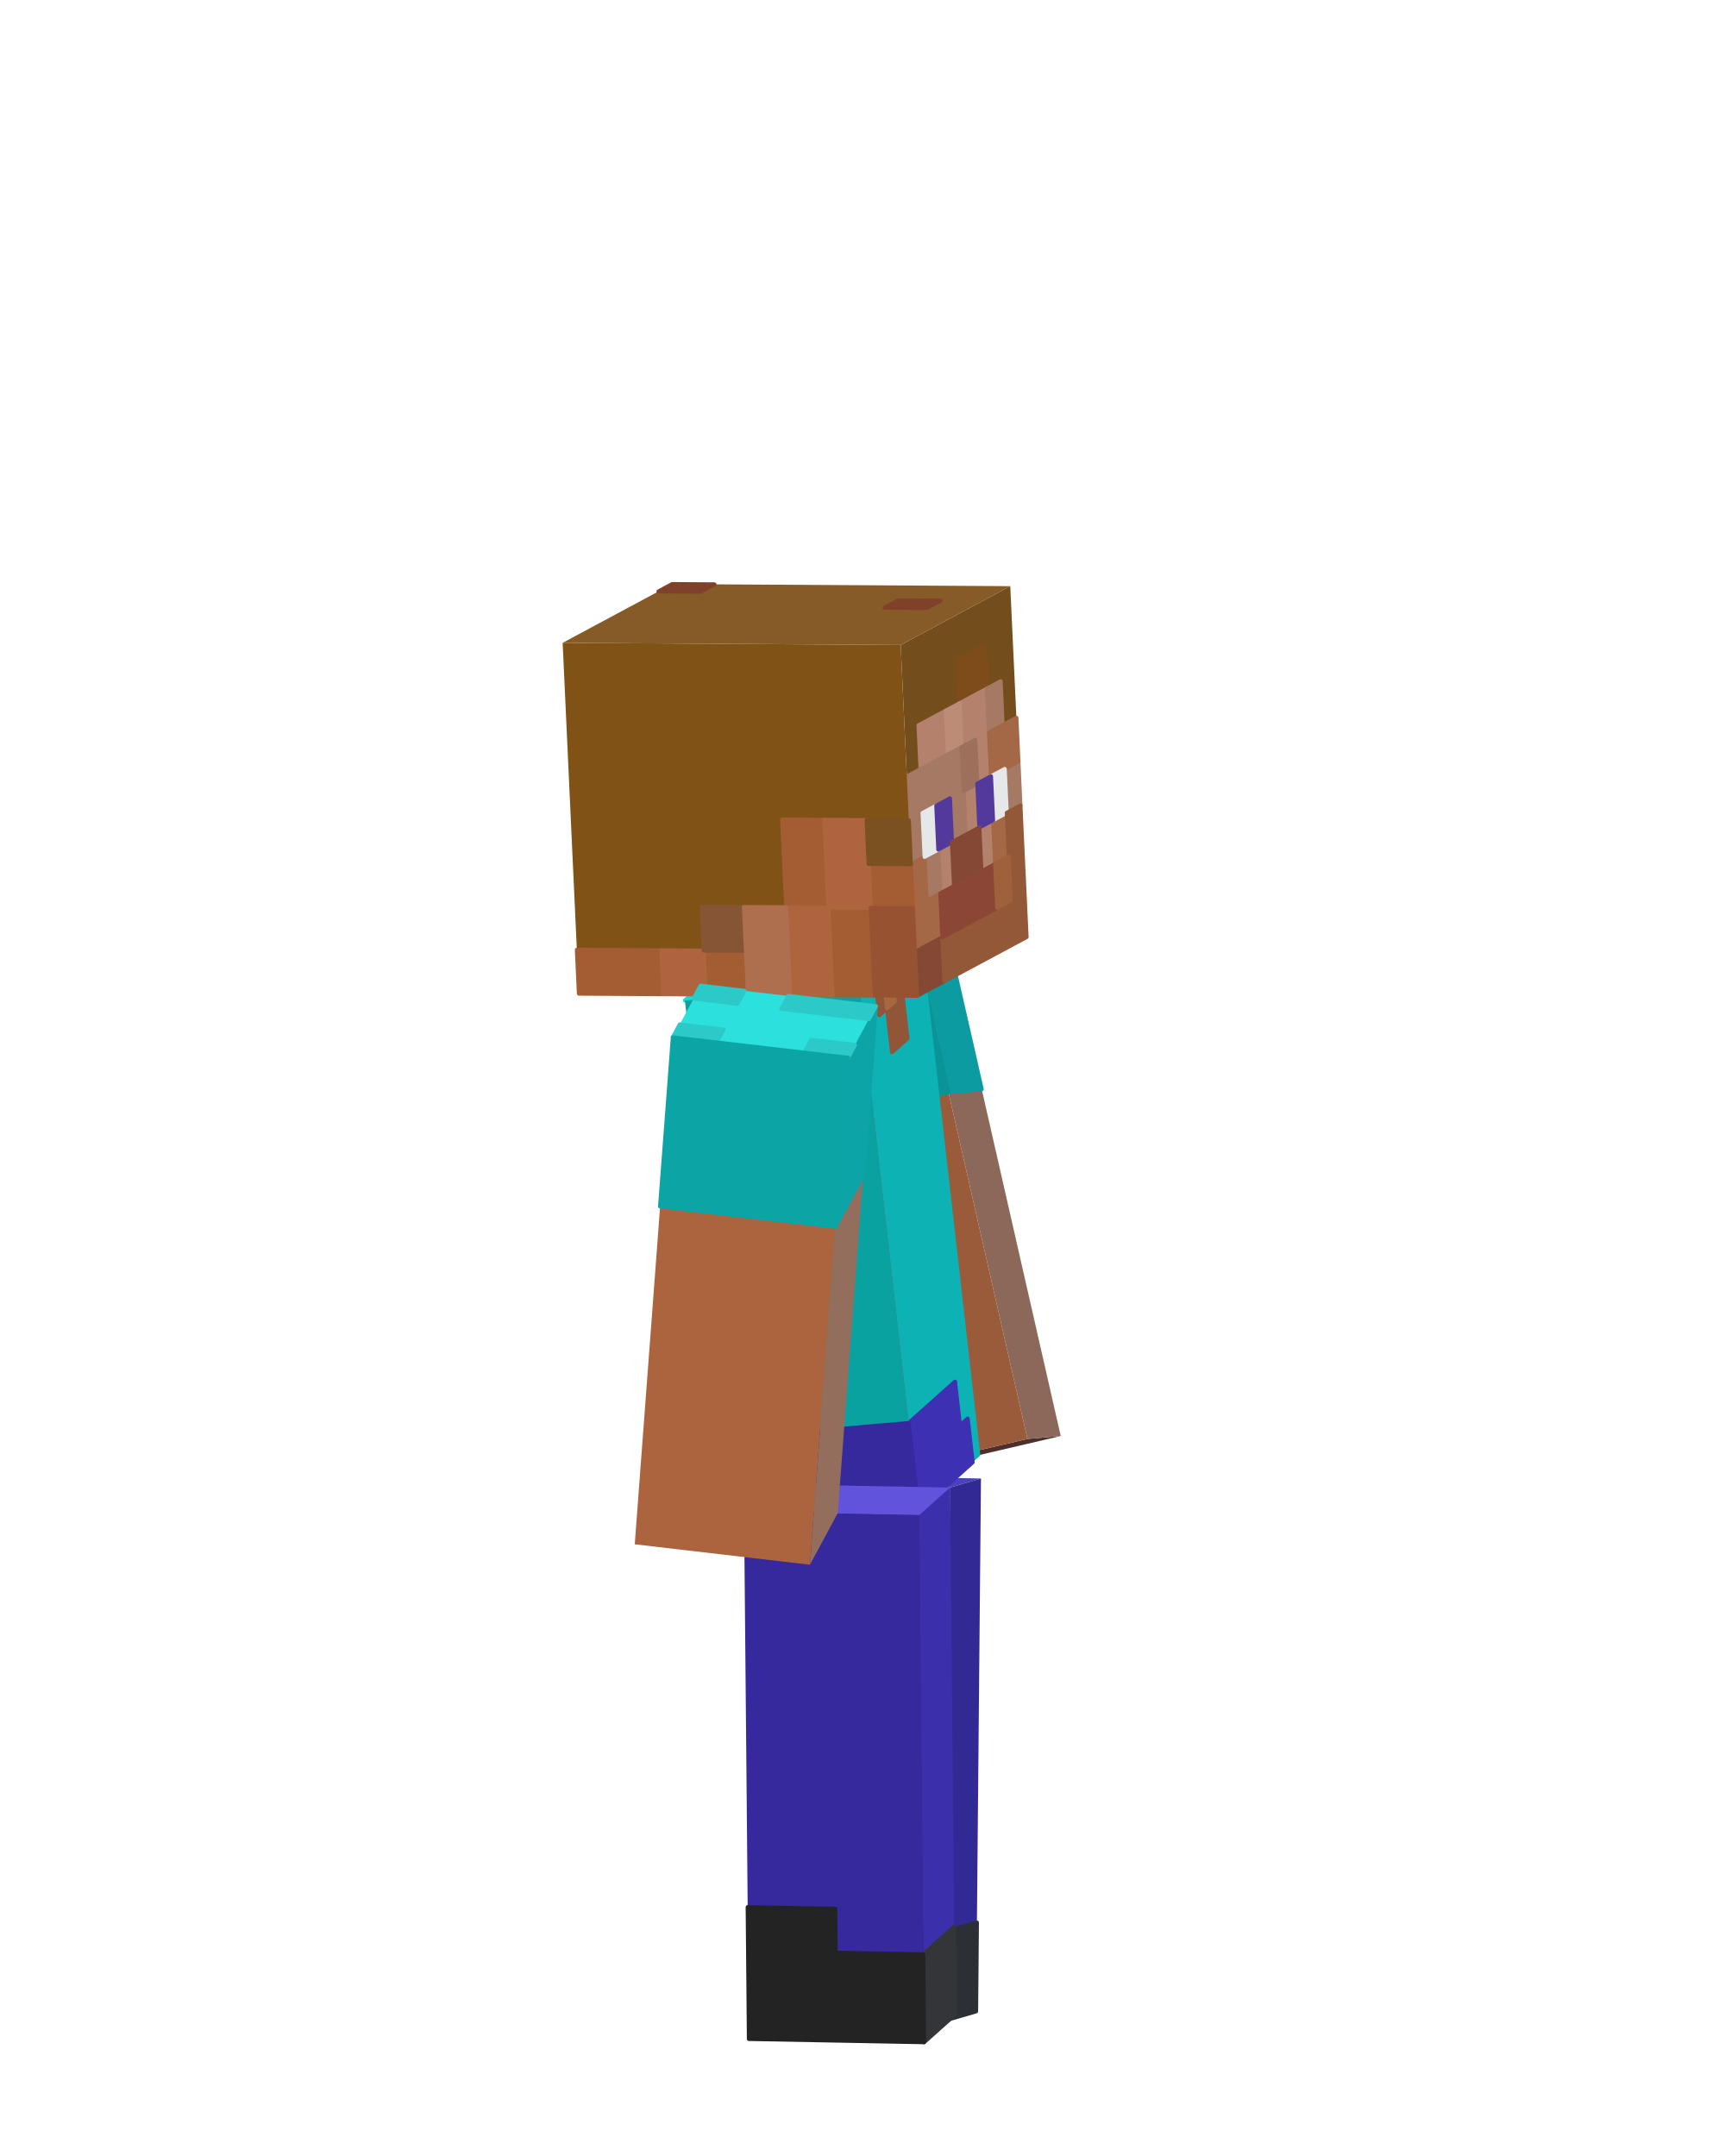
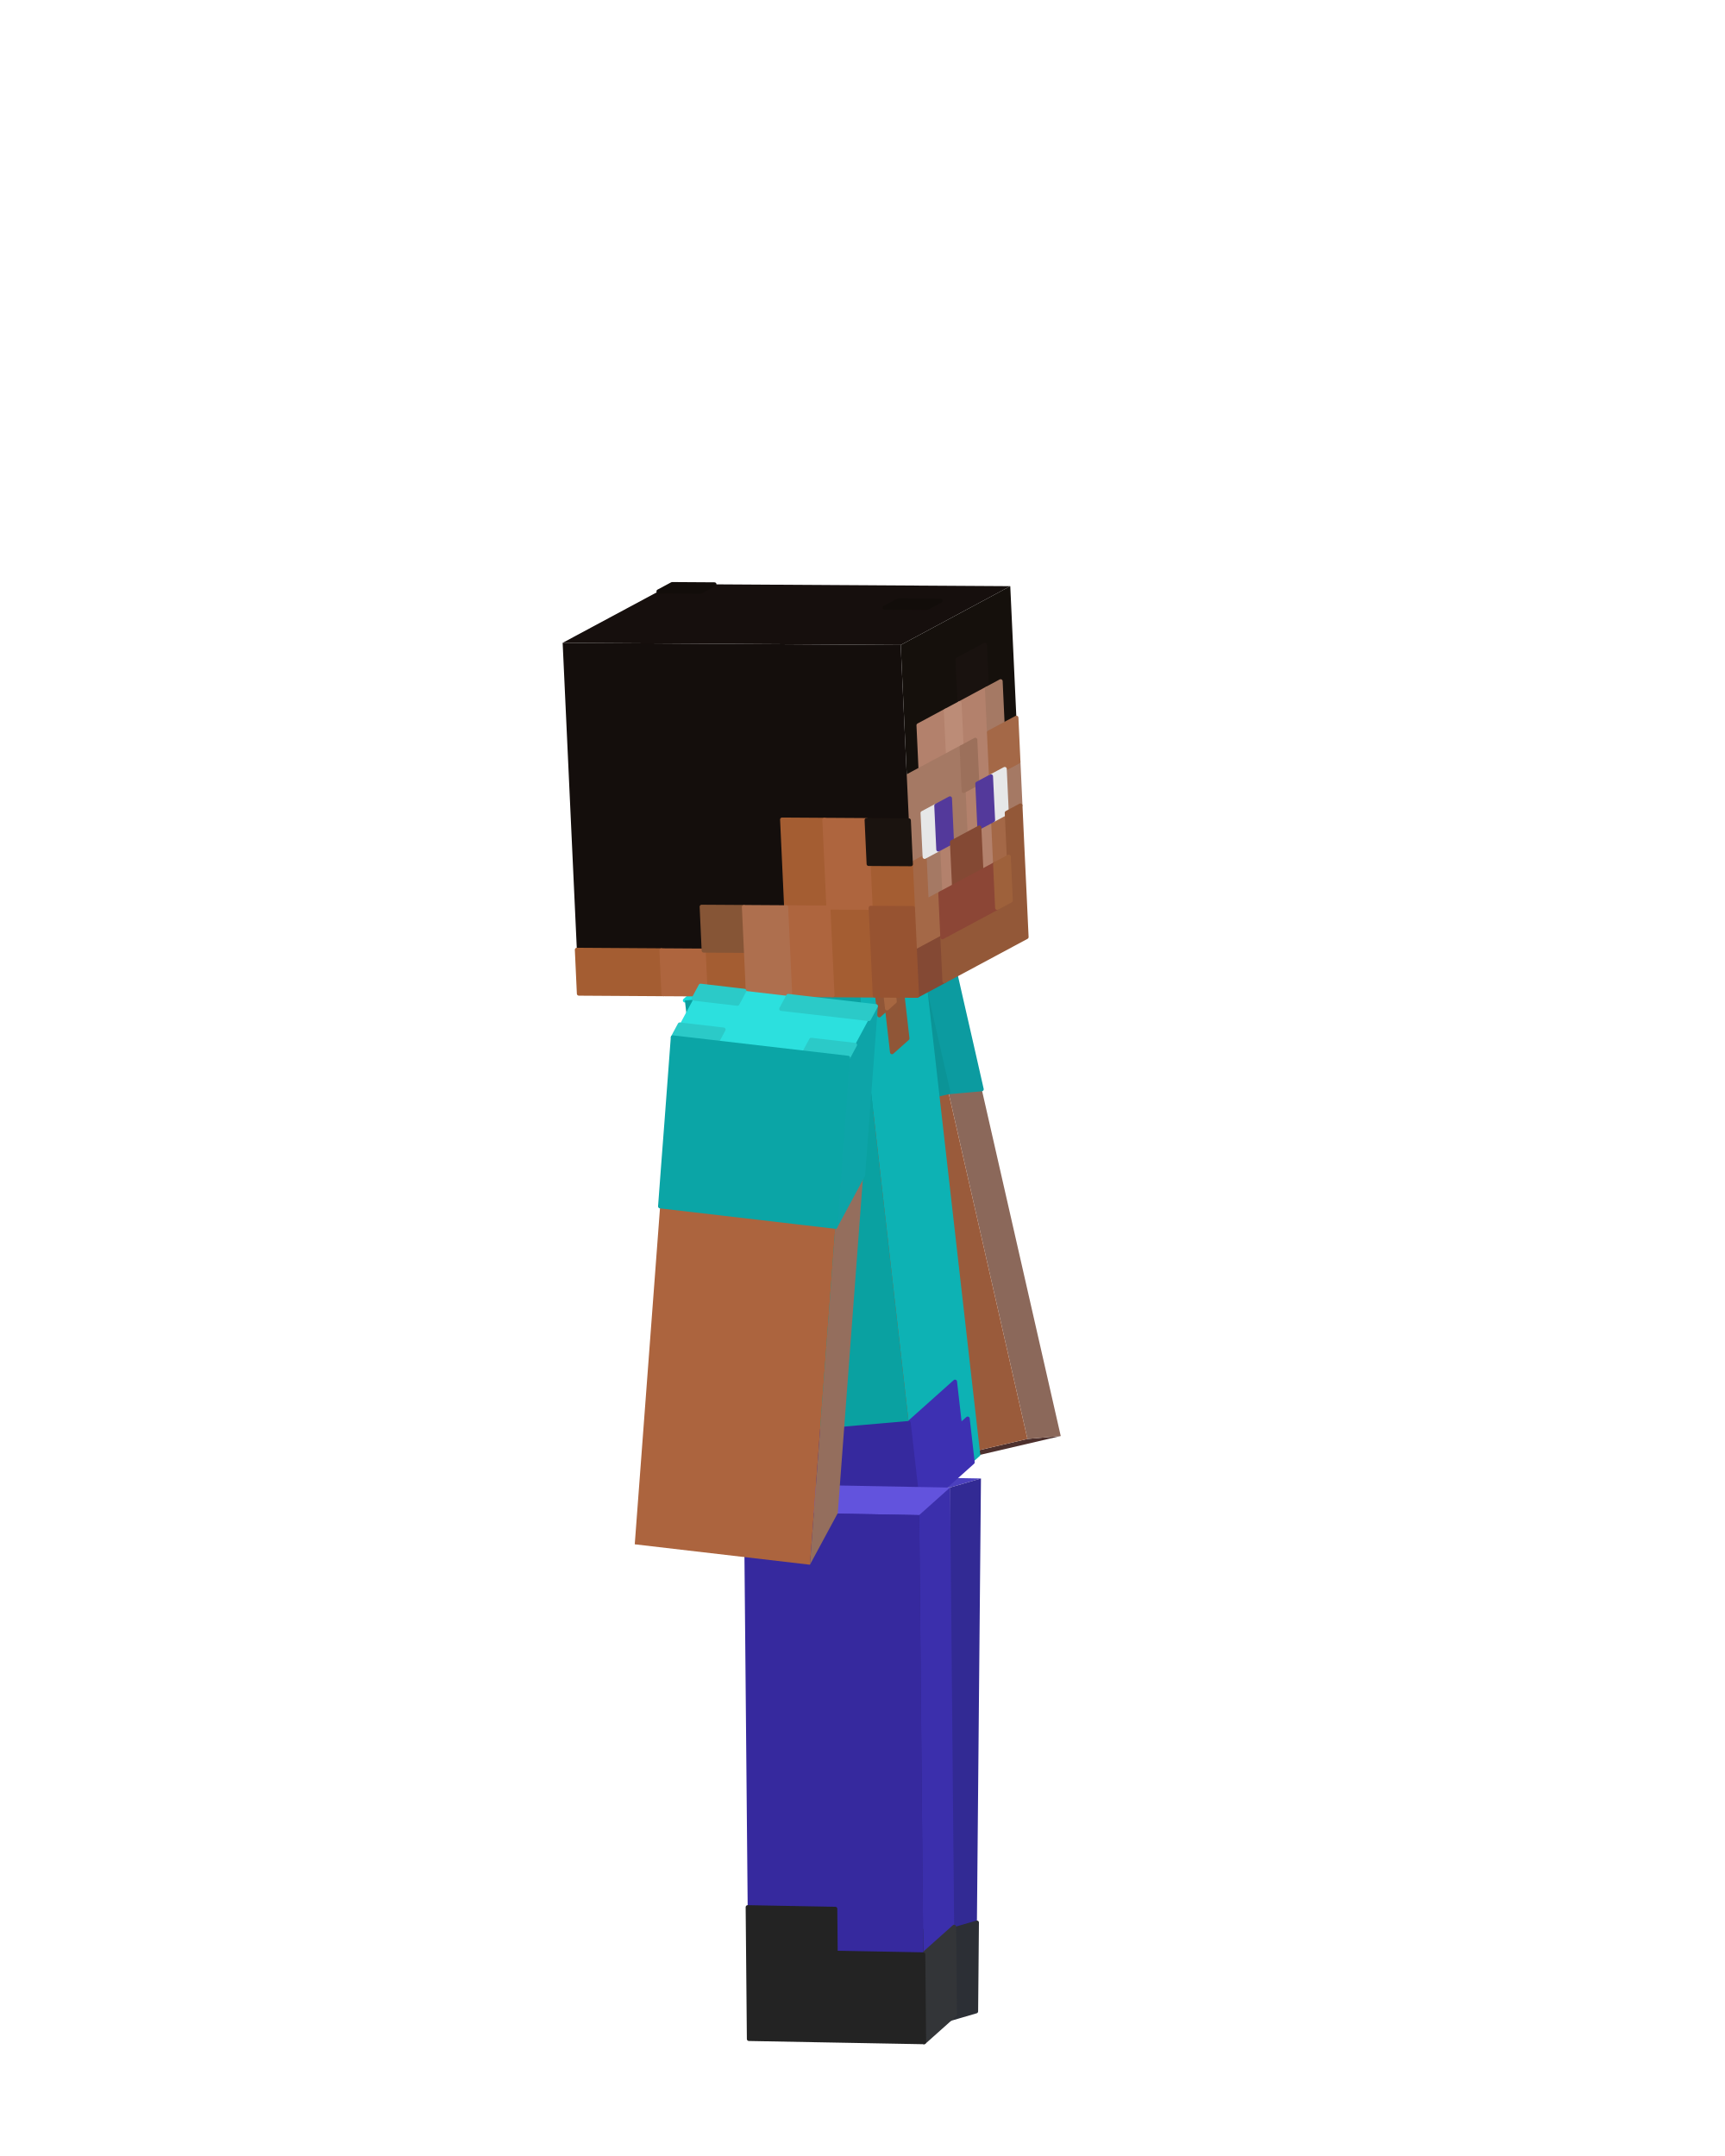
<svg xmlns="http://www.w3.org/2000/svg" viewBox="0 0 256 320" width="256" height="320" role="img" aria-labelledby="run-4-title">
  <g id="steve">
    <g id="arm-left" aria-label="Left arm">
      <g class="face" data-face="bottom">
        <path fill="#4d302d" d="M152.48 213.57L157.42 213.14L132.16 219.03L127.21 219.46Z" />
      </g>
      <g class="face" data-face="front">
        <path fill="#8b685a" d="M134.89 136.38L139.83 135.94L157.42 213.14L152.48 213.57Z" />
        <path fill="#0c9ba0" stroke="#0c9ba0" stroke-width=".6" stroke-linejoin="round" d="M134.89 136.38L139.83 135.94L141.3 142.38L136.35 142.81ZM136.35 142.81L141.3 142.38L142.76 148.81L137.82 149.24ZM137.82 149.24L142.76 148.81L144.23 155.24L139.28 155.67ZM139.28 155.67L144.23 155.24L145.69 161.67L140.75 162.11Z" />
      </g>
      <g class="face" data-face="nx">
        <path fill="#9a5b3b" d="M109.63 142.26L134.89 136.38L152.48 213.57L127.21 219.46Z" />
        <path fill="#0b9497" stroke="#0b9497" stroke-width=".6" stroke-linejoin="round" d="M109.63 142.26L134.89 136.38L136.35 142.81L111.09 148.7ZM111.09 148.7L136.35 142.81L137.82 149.24L112.56 155.13ZM112.56 155.13L137.82 149.24L139.28 155.67L114.02 161.56ZM114.02 161.56L139.28 155.67L140.75 162.11L115.49 167.99Z" />
      </g>
    </g>
    <g id="leg-left" aria-label="Left leg">
      <g class="face" data-face="top">
        <path fill="#4b40be" d="M115 220.31L119.58 218.97L145.58 219.44L141 220.78Z" />
      </g>
      <g class="face" data-face="front">
        <path fill="#322a94" d="M141 220.78L145.58 219.44L144.86 298.53L140.28 299.87Z" />
        <path fill="#2c2f35" stroke="#2c2f35" stroke-width=".6" stroke-linejoin="round" d="M140.4 286.69L144.98 285.35L144.92 291.94L140.34 293.28ZM140.34 293.28L144.92 291.94L144.86 298.53L140.28 299.87Z" />
      </g>
      <g class="face" data-face="nx">
        <path fill="#2f268a" d="M115 220.31L141 220.78L140.28 299.87L114.28 299.39Z" />
        <path fill="#1f2123" stroke="#1f2123" stroke-width=".6" stroke-linejoin="round" d="M114.46 279.62L127.46 279.86L127.4 286.45L114.4 286.21ZM114.4 286.21L140.4 286.69L140.34 293.28L114.34 292.8ZM114.34 292.8L140.34 293.28L140.28 299.87L114.28 299.39Z" />
      </g>
    </g>
    <g id="torso" aria-label="Torso">
      <g class="face" data-face="front">
        <path fill="#0db2b4" d="M127.47 146.24L136.63 138.07L145.49 216.02L136.34 224.2Z" />
        <path fill="#905637" stroke="#905637" stroke-width=".6" stroke-linejoin="round" d="M129.76 144.2L130.9 143.18L131.64 149.67L130.5 150.7ZM132.05 142.16L134.34 140.11L135.08 146.61L132.79 148.65ZM131.64 149.67L133.93 147.63L134.67 154.13L132.38 156.17Z" />
        <path fill="#a76741" stroke="#a76741" stroke-width=".6" stroke-linejoin="round" d="M130.9 143.18L132.05 142.16L132.79 148.65L131.64 149.67Z" />
        <path fill="#3d30b2" stroke="#3d30b2" stroke-width=".6" stroke-linejoin="round" d="M134.86 211.21L141.73 205.07L142.47 211.57L135.6 217.7ZM135.6 217.7L143.61 210.55L144.35 217.04L136.34 224.2Z" />
      </g>
      <g class="face" data-face="top">
        <path fill="#a15c37" d="M101.64 148.49L110.79 140.32L136.63 138.07L127.47 146.24Z" />
        <path fill="#17dedd" stroke="#17dedd" stroke-width=".6" stroke-linejoin="round" d="M101.64 148.49L102.78 147.47L109.24 146.91L108.1 147.93ZM109.65 141.34L110.79 140.32L117.25 139.75L116.11 140.78ZM108.1 147.93L109.24 146.91L115.7 146.35L114.55 147.37ZM116.11 140.78L117.25 139.75L123.71 139.19L122.56 140.21ZM114.55 147.37L115.7 146.35L122.16 145.78L121.01 146.81ZM122.56 140.21L123.71 139.19L130.17 138.63L129.02 139.65ZM121.01 146.81L122.16 145.78L128.61 145.22L127.47 146.24ZM129.02 139.65L130.17 138.63L136.63 138.07L135.48 139.09Z" />
      </g>
      <g class="face" data-face="nx">
        <path fill="#0aa1a1" d="M101.64 148.49L127.47 146.24L136.34 224.2L110.51 226.45Z" />
        <path fill="#36299e" stroke="#36299e" stroke-width=".6" stroke-linejoin="round" d="M109.03 213.45L134.86 211.21L135.6 217.7L109.77 219.95ZM109.77 219.95L135.6 217.7L136.34 224.2L110.51 226.45Z" />
      </g>
    </g>
    <g id="leg-right" aria-label="Right leg">
      <g class="face" data-face="front">
        <path fill="#3b2fac" d="M136.42 224.88L141 220.79L141.72 299.02L137.14 303.11Z" />
        <path fill="#333538" stroke="#333538" stroke-width=".6" stroke-linejoin="round" d="M137.02 290.07L141.6 285.98L141.66 292.5L137.08 296.59ZM137.08 296.59L141.66 292.5L141.72 299.02L137.14 303.11Z" />
      </g>
      <g class="face" data-face="top">
        <path fill="#6253dd" d="M110.42 224.4L115 220.31L141 220.79L136.42 224.88Z" />
      </g>
      <g class="face" data-face="nx">
        <path fill="#36299e" d="M110.42 224.4L136.42 224.88L137.14 303.11L111.14 302.63Z" />
        <path fill="#232323" stroke="#232323" stroke-width=".6" stroke-linejoin="round" d="M110.96 283.07L123.96 283.31L124.02 289.83L111.02 289.59ZM111.02 289.59L137.02 290.07L137.08 296.59L111.08 296.11ZM111.08 296.11L137.08 296.59L137.14 303.11L111.14 302.63Z" />
      </g>
    </g>
    <g id="head" aria-label="Head">
      <g class="face" data-face="top">
-         <path fill="#865b27" d="M83.5 95.41L99.75 86.69L149.93 87L133.67 95.73Z" />
-         <path fill="#80412b" stroke="#80412b" stroke-width=".6" stroke-linejoin="round" d="M97.72 87.78L99.75 86.69L106.03 86.73L103.99 87.82ZM131.29 90.2L133.32 89.11L139.59 89.15L137.56 90.24Z" />
+         <path fill="#160f0d" d="M83.5 95.41L99.75 86.69L149.93 87L133.67 95.73Z" />
+         <path fill="#120d0a" stroke="#120d0a" stroke-width=".6" stroke-linejoin="round" d="M97.72 87.78L99.75 86.69L106.03 86.73L103.99 87.82ZM131.29 90.2L133.32 89.11L139.59 89.15L137.56 90.24Z" />
      </g>
      <g class="face" data-face="front">
-         <path fill="#744d1c" d="M133.67 95.73L149.93 87L152.35 139.08L136.09 147.8Z" />
-         <path fill="#7d4c1a" stroke="#7d4c1a" stroke-width=".6" stroke-linejoin="round" d="M142.1 97.87L146.17 95.69L146.47 102.2L142.41 104.38Z" />
+         <path fill="#15100c" d="M133.67 95.73L149.93 87L152.35 139.08L136.09 147.8Z" />
+         <path fill="#19120f" stroke="#19120f" stroke-width=".6" stroke-linejoin="round" d="M142.1 97.87L146.17 95.69L146.47 102.2L142.41 104.38Z" />
        <path fill="#b3816c" stroke="#b3816c" stroke-width=".6" stroke-linejoin="round" d="M136.31 107.65L140.37 105.47L140.68 111.98L136.61 114.16ZM142.41 104.38L146.47 102.2L146.77 108.71L142.71 110.89ZM144.74 109.8L146.77 108.71L147.07 115.22L145.04 116.31ZM143.01 117.4L145.04 116.31L145.34 122.82L143.31 123.91ZM139.25 126.09L141.28 125L141.58 131.51L139.55 132.6ZM145.34 122.82L147.38 121.73L147.68 128.24L145.65 129.33Z" />
        <path fill="#bc8c77" stroke="#bc8c77" stroke-width=".6" stroke-linejoin="round" d="M140.37 105.47L142.41 104.38L142.71 110.89L140.68 111.98Z" />
        <path fill="#a57964" stroke="#a57964" stroke-width=".6" stroke-linejoin="round" d="M146.47 102.2L148.5 101.11L148.8 107.62L146.77 108.71ZM134.58 115.25L142.71 110.89L143.01 117.4L134.88 121.76ZM134.88 121.76L136.91 120.67L137.22 127.18L135.18 128.27ZM140.98 118.49L143.01 117.4L143.31 123.91L141.28 125ZM149.11 114.13L151.14 113.04L151.44 119.55L149.41 120.64ZM137.22 127.18L139.25 126.09L139.55 132.6L137.52 133.69Z" />
        <path fill="#9c705b" stroke="#9c705b" stroke-width=".6" stroke-linejoin="round" d="M142.71 110.89L144.74 109.8L145.04 116.31L143.01 117.4Z" />
        <path fill="#a46847" stroke="#a46847" stroke-width=".6" stroke-linejoin="round" d="M146.77 108.71L150.84 106.53L151.14 113.04L147.07 115.22ZM135.18 128.27L137.22 127.18L137.52 133.69L135.49 134.78ZM147.38 121.73L149.41 120.64L149.71 127.15L147.68 128.24ZM135.49 134.78L139.55 132.6L139.85 139.11L135.79 141.29Z" />
        <path fill="#e6e7e8" stroke="#e6e7e8" stroke-width=".6" stroke-linejoin="round" d="M136.91 120.67L138.95 119.58L139.25 126.09L137.22 127.18ZM147.07 115.22L149.11 114.13L149.41 120.64L147.38 121.73Z" />
        <path fill="#53399b" stroke="#53399b" stroke-width=".6" stroke-linejoin="round" d="M138.95 119.58L140.98 118.49L141.28 125L139.25 126.09ZM145.04 116.31L147.07 115.22L147.38 121.73L145.34 122.82Z" />
        <path fill="#844934" stroke="#844934" stroke-width=".6" stroke-linejoin="round" d="M141.28 125L145.34 122.82L145.65 129.33L141.58 131.51ZM135.79 141.29L139.85 139.11L140.16 145.62L136.09 147.8Z" />
        <path fill="#935838" stroke="#935838" stroke-width=".6" stroke-linejoin="round" d="M149.41 120.64L151.44 119.55L151.74 126.06L149.71 127.15ZM149.71 127.15L151.74 126.06L152.05 132.57L150.01 133.66ZM139.85 139.11L152.05 132.57L152.35 139.08L140.16 145.62Z" />
        <path fill="#8c4636" stroke="#8c4636" stroke-width=".6" stroke-linejoin="round" d="M139.55 132.6L147.68 128.24L147.98 134.75L139.85 139.11Z" />
        <path fill="#9e613b" stroke="#9e613b" stroke-width=".6" stroke-linejoin="round" d="M147.68 128.24L149.71 127.15L150.01 133.66L147.98 134.75Z" />
      </g>
      <g class="face" data-face="nx">
-         <path fill="#805216" d="M83.5 95.41L133.67 95.73L136.09 147.8L85.91 147.48Z" />
+         <path fill="#140e0c" d="M83.5 95.41L133.67 95.73L136.09 147.8L85.91 147.48Z" />
        <path fill="#a45d32" stroke="#a45d32" stroke-width=".6" stroke-linejoin="round" d="M116.07 121.64L122.34 121.68L122.64 128.19L116.37 128.15ZM116.37 128.15L122.64 128.19L122.94 134.7L116.67 134.66ZM128.91 128.23L135.18 128.27L135.49 134.78L129.21 134.74ZM122.94 134.7L129.21 134.74L129.52 141.25L123.24 141.21ZM85.61 140.97L98.16 141.05L98.46 147.56L85.91 147.48ZM104.43 141.09L110.7 141.13L111 147.64L104.73 147.6ZM123.24 141.21L129.52 141.25L129.82 147.76L123.55 147.72Z" />
        <path fill="#ae653e" stroke="#ae653e" stroke-width=".6" stroke-linejoin="round" d="M122.34 121.68L128.61 121.72L128.91 128.23L122.64 128.19ZM122.64 128.19L128.91 128.23L129.21 134.74L122.94 134.7ZM116.67 134.66L122.94 134.7L123.24 141.21L116.97 141.17ZM98.16 141.05L104.43 141.09L104.73 147.6L98.46 147.56ZM116.97 141.17L123.24 141.21L123.55 147.72L117.27 147.68Z" />
-         <path fill="#7c5121" stroke="#7c5121" stroke-width=".6" stroke-linejoin="round" d="M128.61 121.72L134.88 121.76L135.18 128.27L128.91 128.23Z" />
+         <path fill="#1a130f" stroke="#1a130f" stroke-width=".6" stroke-linejoin="round" d="M128.61 121.72L134.88 121.76L135.18 128.27L128.91 128.23Z" />
        <path fill="#865536" stroke="#865536" stroke-width=".6" stroke-linejoin="round" d="M104.13 134.58L110.4 134.62L110.7 141.13L104.43 141.09Z" />
        <path fill="#ae6f4e" stroke="#ae6f4e" stroke-width=".6" stroke-linejoin="round" d="M110.4 134.62L116.67 134.66L116.97 141.17L110.7 141.13ZM110.7 141.13L116.97 141.17L117.27 147.68L111 147.64Z" />
        <path fill="#975331" stroke="#975331" stroke-width=".6" stroke-linejoin="round" d="M129.21 134.74L135.49 134.78L135.79 141.29L129.52 141.25ZM129.52 141.25L135.79 141.29L136.09 147.8L129.82 147.76Z" />
      </g>
    </g>
    <g id="arm-right" aria-label="Right arm">
      <g class="face" data-face="front">
        <path fill="#946e5d" d="M125.86 157L129.98 149.34L124.33 224.58L120.2 232.24Z" />
        <path fill="#0da4a8" stroke="#0da4a8" stroke-width=".6" stroke-linejoin="round" d="M125.86 157L129.98 149.34L129.51 155.61L125.38 163.27ZM125.38 163.27L129.51 155.61L129.04 161.88L124.91 169.54ZM124.91 169.54L129.04 161.88L128.56 168.15L124.44 175.81ZM124.44 175.81L128.56 168.15L128.09 174.42L123.97 182.08Z" />
      </g>
      <g class="face" data-face="top">
        <path fill="#2ce0de" d="M99.85 153.97L103.97 146.3L129.98 149.34L125.86 157Z" />
        <path fill="#2bcac8" stroke="#2bcac8" stroke-width=".6" stroke-linejoin="round" d="M99.85 153.97L100.88 152.05L107.38 152.81L106.35 154.73ZM102.94 148.22L103.97 146.3L110.47 147.06L109.44 148.98ZM115.94 149.74L116.97 147.82L123.48 148.58L122.44 150.49ZM119.35 156.24L120.38 154.33L126.89 155.08L125.86 157ZM122.44 150.49L123.48 148.58L129.98 149.34L128.95 151.25Z" />
      </g>
      <g class="face" data-face="nx">
        <path fill="#ac643e" d="M99.85 153.97L125.86 157L120.2 232.24L94.2 229.21Z" />
        <path fill="#0ba5a6" stroke="#0ba5a6" stroke-width=".6" stroke-linejoin="round" d="M99.85 153.97L125.86 157L125.38 163.27L99.38 160.24ZM99.38 160.24L125.38 163.27L124.91 169.54L98.91 166.51ZM98.91 166.51L124.91 169.54L124.44 175.81L98.43 172.78ZM98.43 172.78L124.44 175.81L123.97 182.08L97.96 179.05Z" />
      </g>
    </g>
  </g>
</svg>
